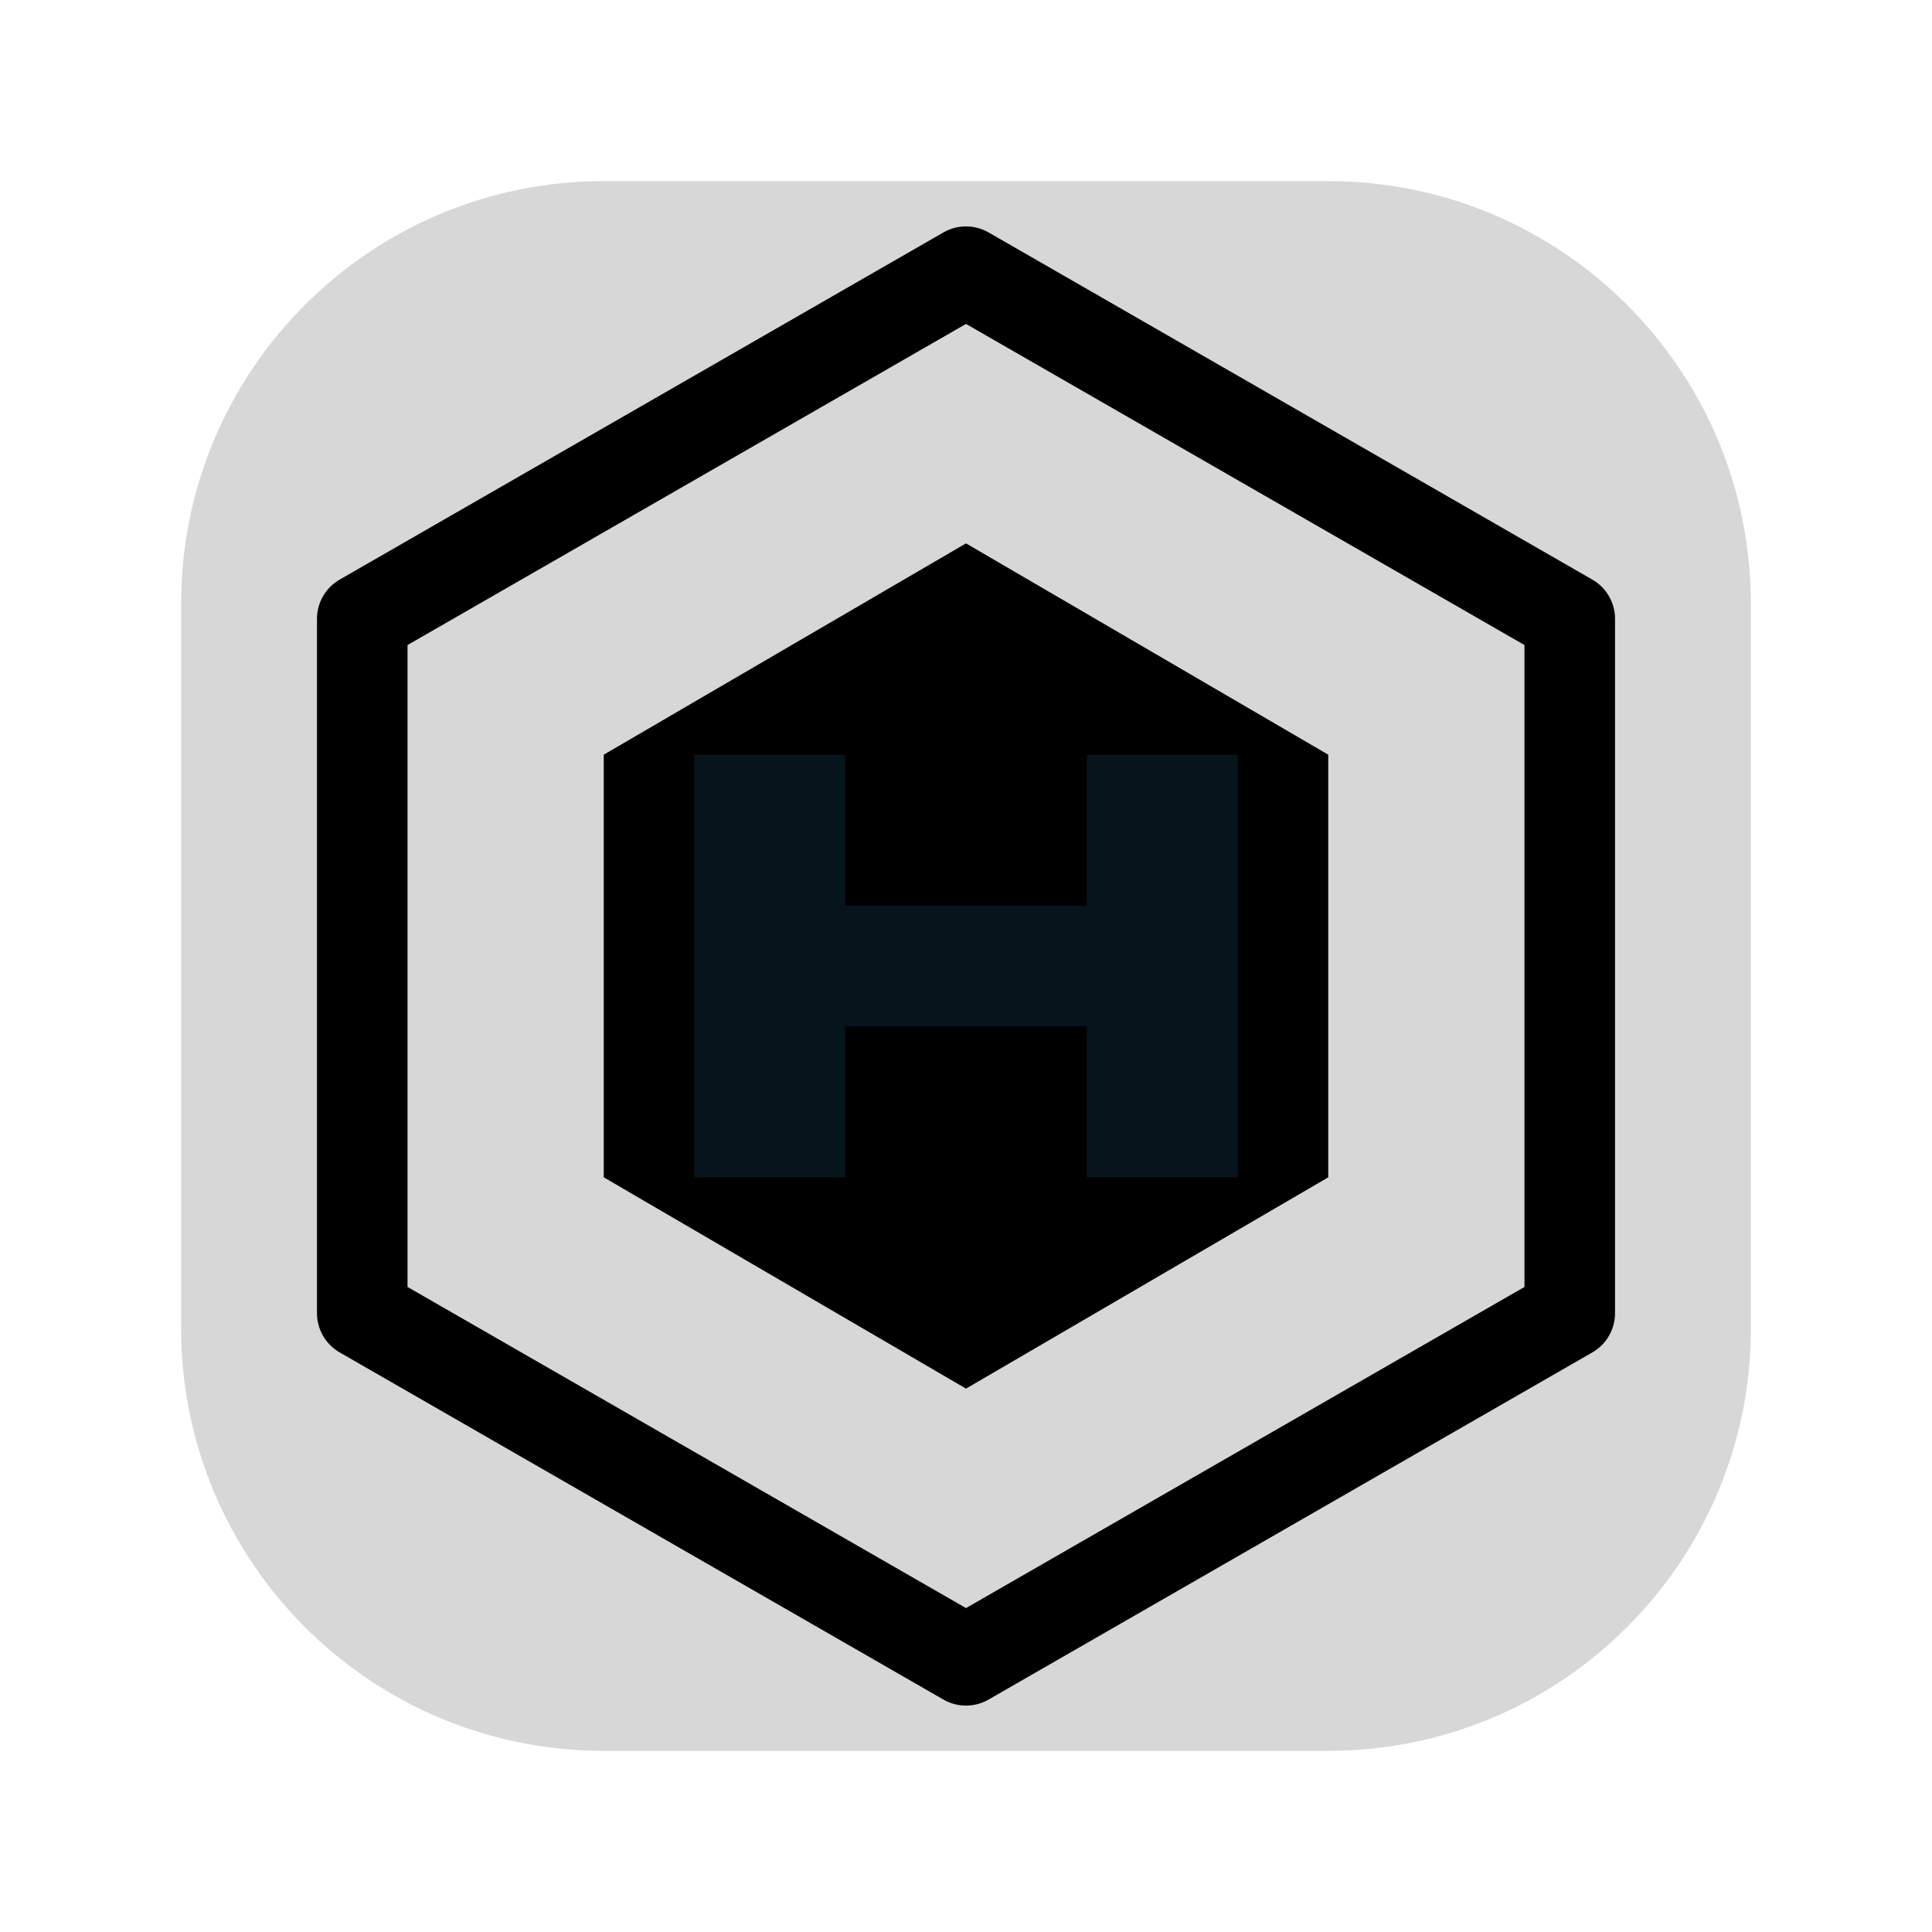
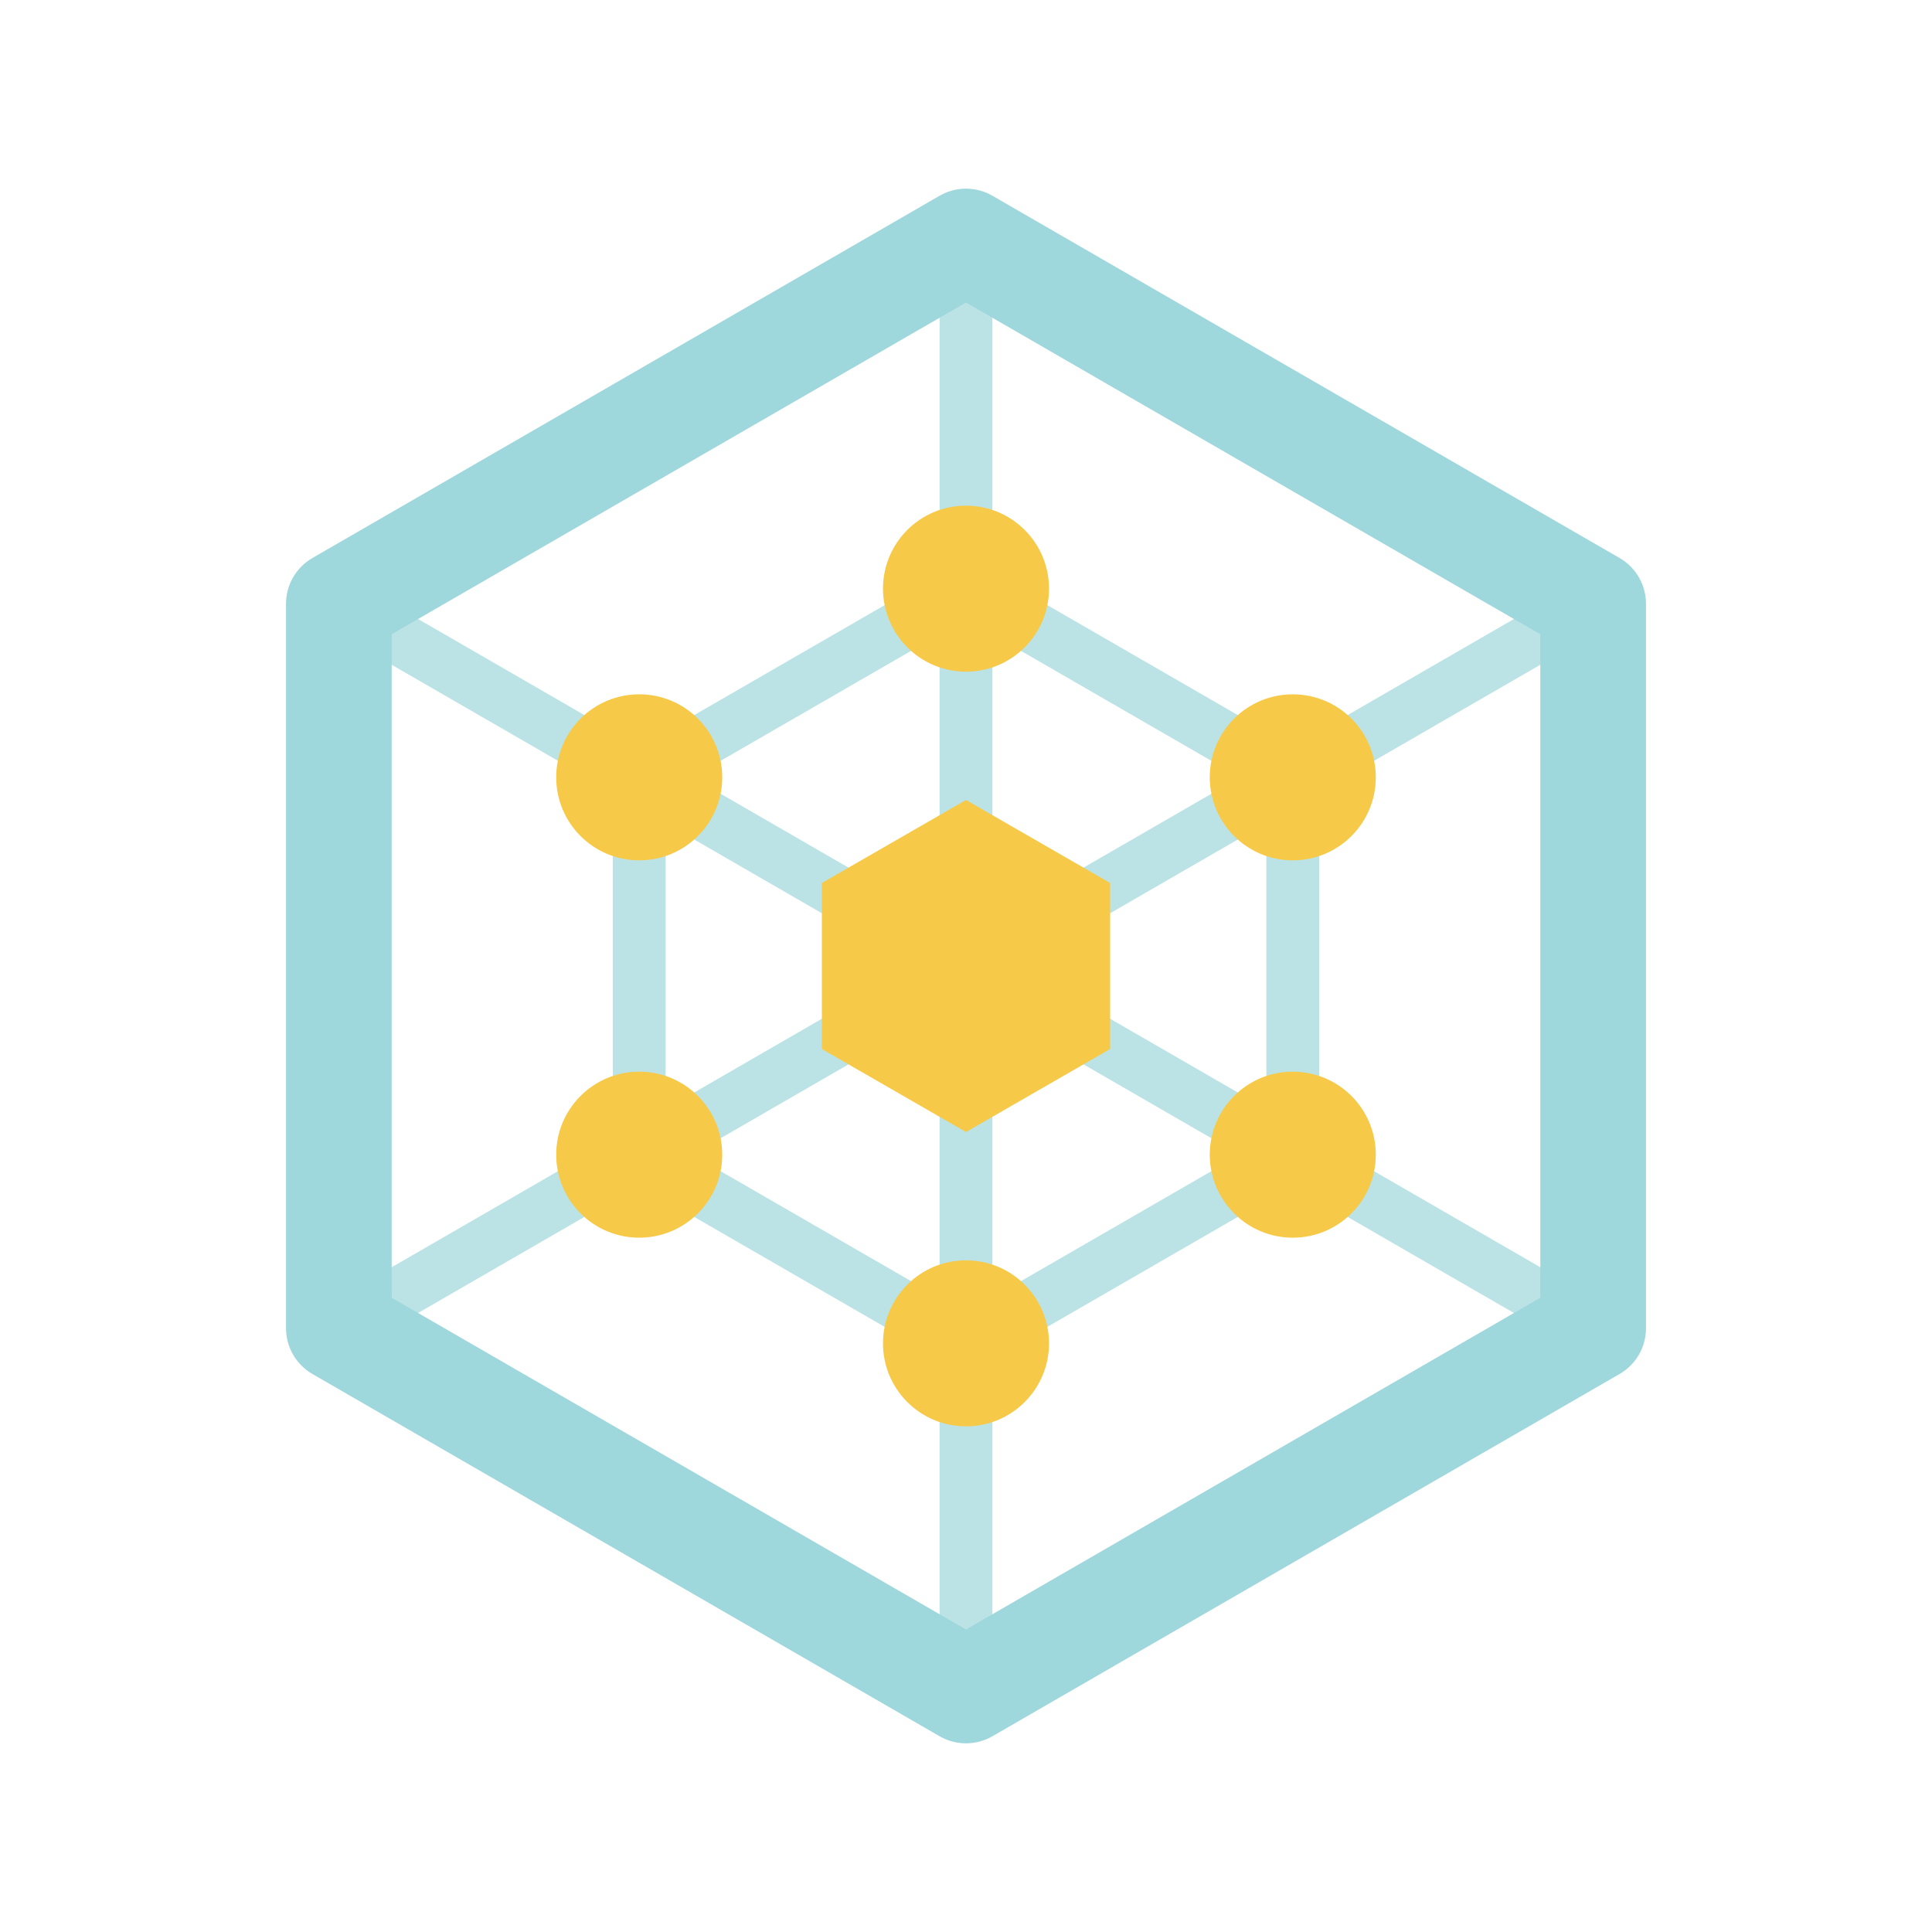
- <svg xmlns="http://www.w3.org/2000/svg" viewBox="0 0 64 64" fill="none">
-   <rect x="6" y="6" width="52" height="52" rx="14" fill="currentColor" opacity="0.16" />
-   <path d="M32 9L52 20.5V43.5L32 55L12 43.5V20.5L32 9Z" stroke="currentColor" stroke-width="3" stroke-linejoin="round" />
-   <path d="M32 18L44 25V39L32 46L20 39V25L32 18Z" fill="currentColor" />
-   <path d="M28 25H23V39H28V34H36V39H41V25H36V30H28V25Z" fill="#06141B" />
+ <svg xmlns="http://www.w3.org/2000/svg" width="256" height="256" viewBox="0 0 256 256">
+   <path d="M128 32L128 224M211.1 80L44.9 176M211.1 176L44.9 80M128 78L171.3 103L171.3 153L128 178L84.7 153L84.7 103Z" fill="none" stroke="#9ED7DC" stroke-width="7" stroke-linejoin="round" stroke-linecap="round" stroke-opacity=".7" />
+   <path d="M128 32L211.1 80L211.1 176L128 224L44.9 176L44.9 80Z" fill="none" stroke="#9ED7DC" stroke-width="14" stroke-linejoin="round" />
+   <g fill="#F7C948">
+     <circle cx="128" cy="78" r="11" />
+     <circle cx="171.3" cy="103" r="11" />
+     <circle cx="171.3" cy="153" r="11" />
+     <circle cx="128" cy="178" r="11" />
+     <circle cx="84.7" cy="153" r="11" />
+     <circle cx="84.7" cy="103" r="11" />
+     <path d="M128 106L147.1 117L147.1 139L128 150L108.9 139L108.9 117Z" />
+   </g>
</svg>
